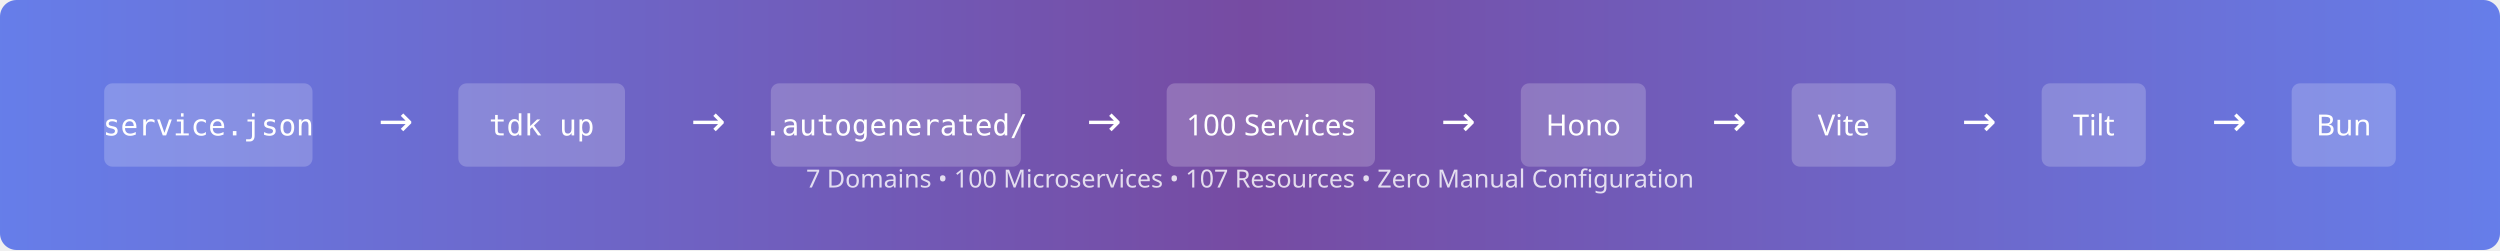
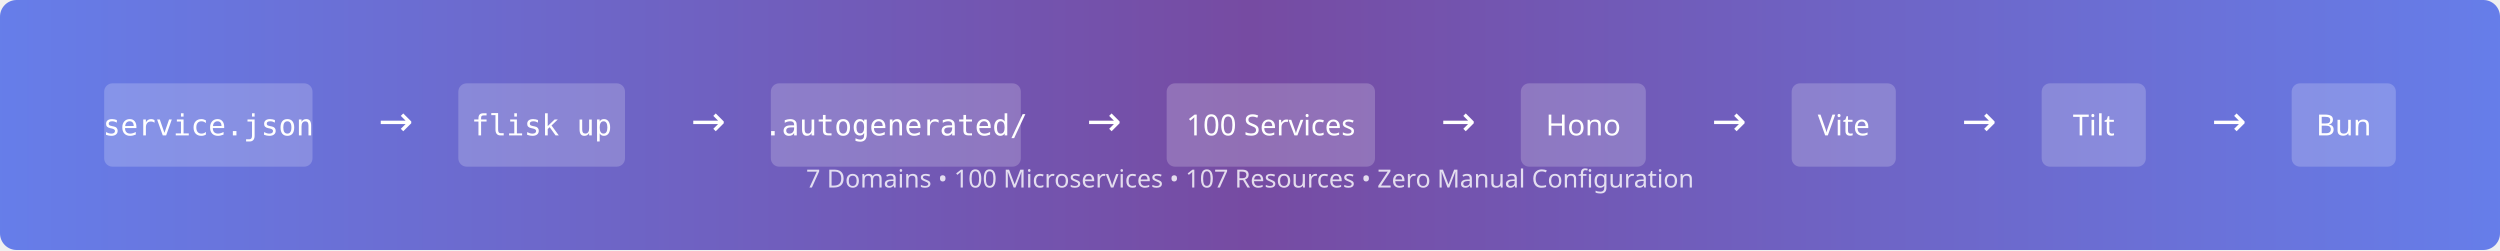
<svg xmlns="http://www.w3.org/2000/svg" viewBox="0 0 1200 120" fill="none">
  <defs>
    <linearGradient id="marquee-bg" x1="0%" y1="0%" x2="100%" y2="0%">
      <stop offset="0%" style="stop-color:#667eea;stop-opacity:1" />
      <stop offset="50%" style="stop-color:#764ba2;stop-opacity:1" />
      <stop offset="100%" style="stop-color:#667eea;stop-opacity:1" />
    </linearGradient>
  </defs>
  <rect width="1200" height="120" fill="url(#marquee-bg)" rx="8" />
  <g transform="translate(50, 40)">
    <rect x="0" y="0" width="100" height="40" rx="4" fill="white" opacity="0.2" />
    <text x="50" y="25" text-anchor="middle" font-family="monospace" font-size="14" fill="white">service.json</text>
  </g>
  <g transform="translate(170, 40)">
    <text x="20" y="25" text-anchor="middle" font-family="system-ui, sans-serif" font-size="20" fill="white">→</text>
  </g>
  <g transform="translate(220, 40)">
    <rect x="0" y="0" width="80" height="40" rx="4" fill="white" opacity="0.2" />
-     <text x="40" y="25" text-anchor="middle" font-family="monospace" font-size="14" fill="white">tdk up</text>
+     <text x="40" y="25" text-anchor="middle" font-family="monospace" font-size="14" fill="white">flisk up</text>
  </g>
  <g transform="translate(320, 40)">
    <text x="20" y="25" text-anchor="middle" font-family="system-ui, sans-serif" font-size="20" fill="white">→</text>
  </g>
  <g transform="translate(370, 40)">
    <rect x="0" y="0" width="120" height="40" rx="4" fill="white" opacity="0.2" />
    <text x="60" y="25" text-anchor="middle" font-family="monospace" font-size="14" fill="white">.autogenerated/</text>
  </g>
  <g transform="translate(510, 40)">
    <text x="20" y="25" text-anchor="middle" font-family="system-ui, sans-serif" font-size="20" fill="white">→</text>
  </g>
  <g transform="translate(560, 40)">
    <rect x="0" y="0" width="100" height="40" rx="4" fill="white" opacity="0.2" />
    <text x="50" y="25" text-anchor="middle" font-family="system-ui, sans-serif" font-size="14" fill="white">100 Services</text>
  </g>
  <g transform="translate(680, 40)">
    <text x="20" y="25" text-anchor="middle" font-family="system-ui, sans-serif" font-size="20" fill="white">→</text>
  </g>
  <g transform="translate(730, 40)">
    <rect x="0" y="0" width="60" height="40" rx="4" fill="white" opacity="0.2" />
    <text x="30" y="25" text-anchor="middle" font-family="system-ui, sans-serif" font-size="14" fill="white">Hono</text>
  </g>
  <g transform="translate(810, 40)">
    <text x="20" y="25" text-anchor="middle" font-family="system-ui, sans-serif" font-size="20" fill="white">→</text>
  </g>
  <g transform="translate(860, 40)">
    <rect x="0" y="0" width="50" height="40" rx="4" fill="white" opacity="0.2" />
    <text x="25" y="25" text-anchor="middle" font-family="system-ui, sans-serif" font-size="14" fill="white">Vite</text>
  </g>
  <g transform="translate(930, 40)">
    <text x="20" y="25" text-anchor="middle" font-family="system-ui, sans-serif" font-size="20" fill="white">→</text>
  </g>
  <g transform="translate(980, 40)">
    <rect x="0" y="0" width="50" height="40" rx="4" fill="white" opacity="0.2" />
    <text x="25" y="25" text-anchor="middle" font-family="system-ui, sans-serif" font-size="14" fill="white">Tilt</text>
  </g>
  <g transform="translate(1050, 40)">
    <text x="20" y="25" text-anchor="middle" font-family="system-ui, sans-serif" font-size="20" fill="white">→</text>
  </g>
  <g transform="translate(1100, 40)">
    <rect x="0" y="0" width="50" height="40" rx="4" fill="white" opacity="0.2" />
    <text x="25" y="25" text-anchor="middle" font-family="system-ui, sans-serif" font-size="14" fill="white">Bun</text>
  </g>
  <text x="600" y="90" text-anchor="middle" font-family="system-ui, sans-serif" font-size="12" fill="white" opacity="0.8">
    7 Domains • 100 Microservices • 107 Resources • Zero Manual Configuration
  </text>
</svg>
